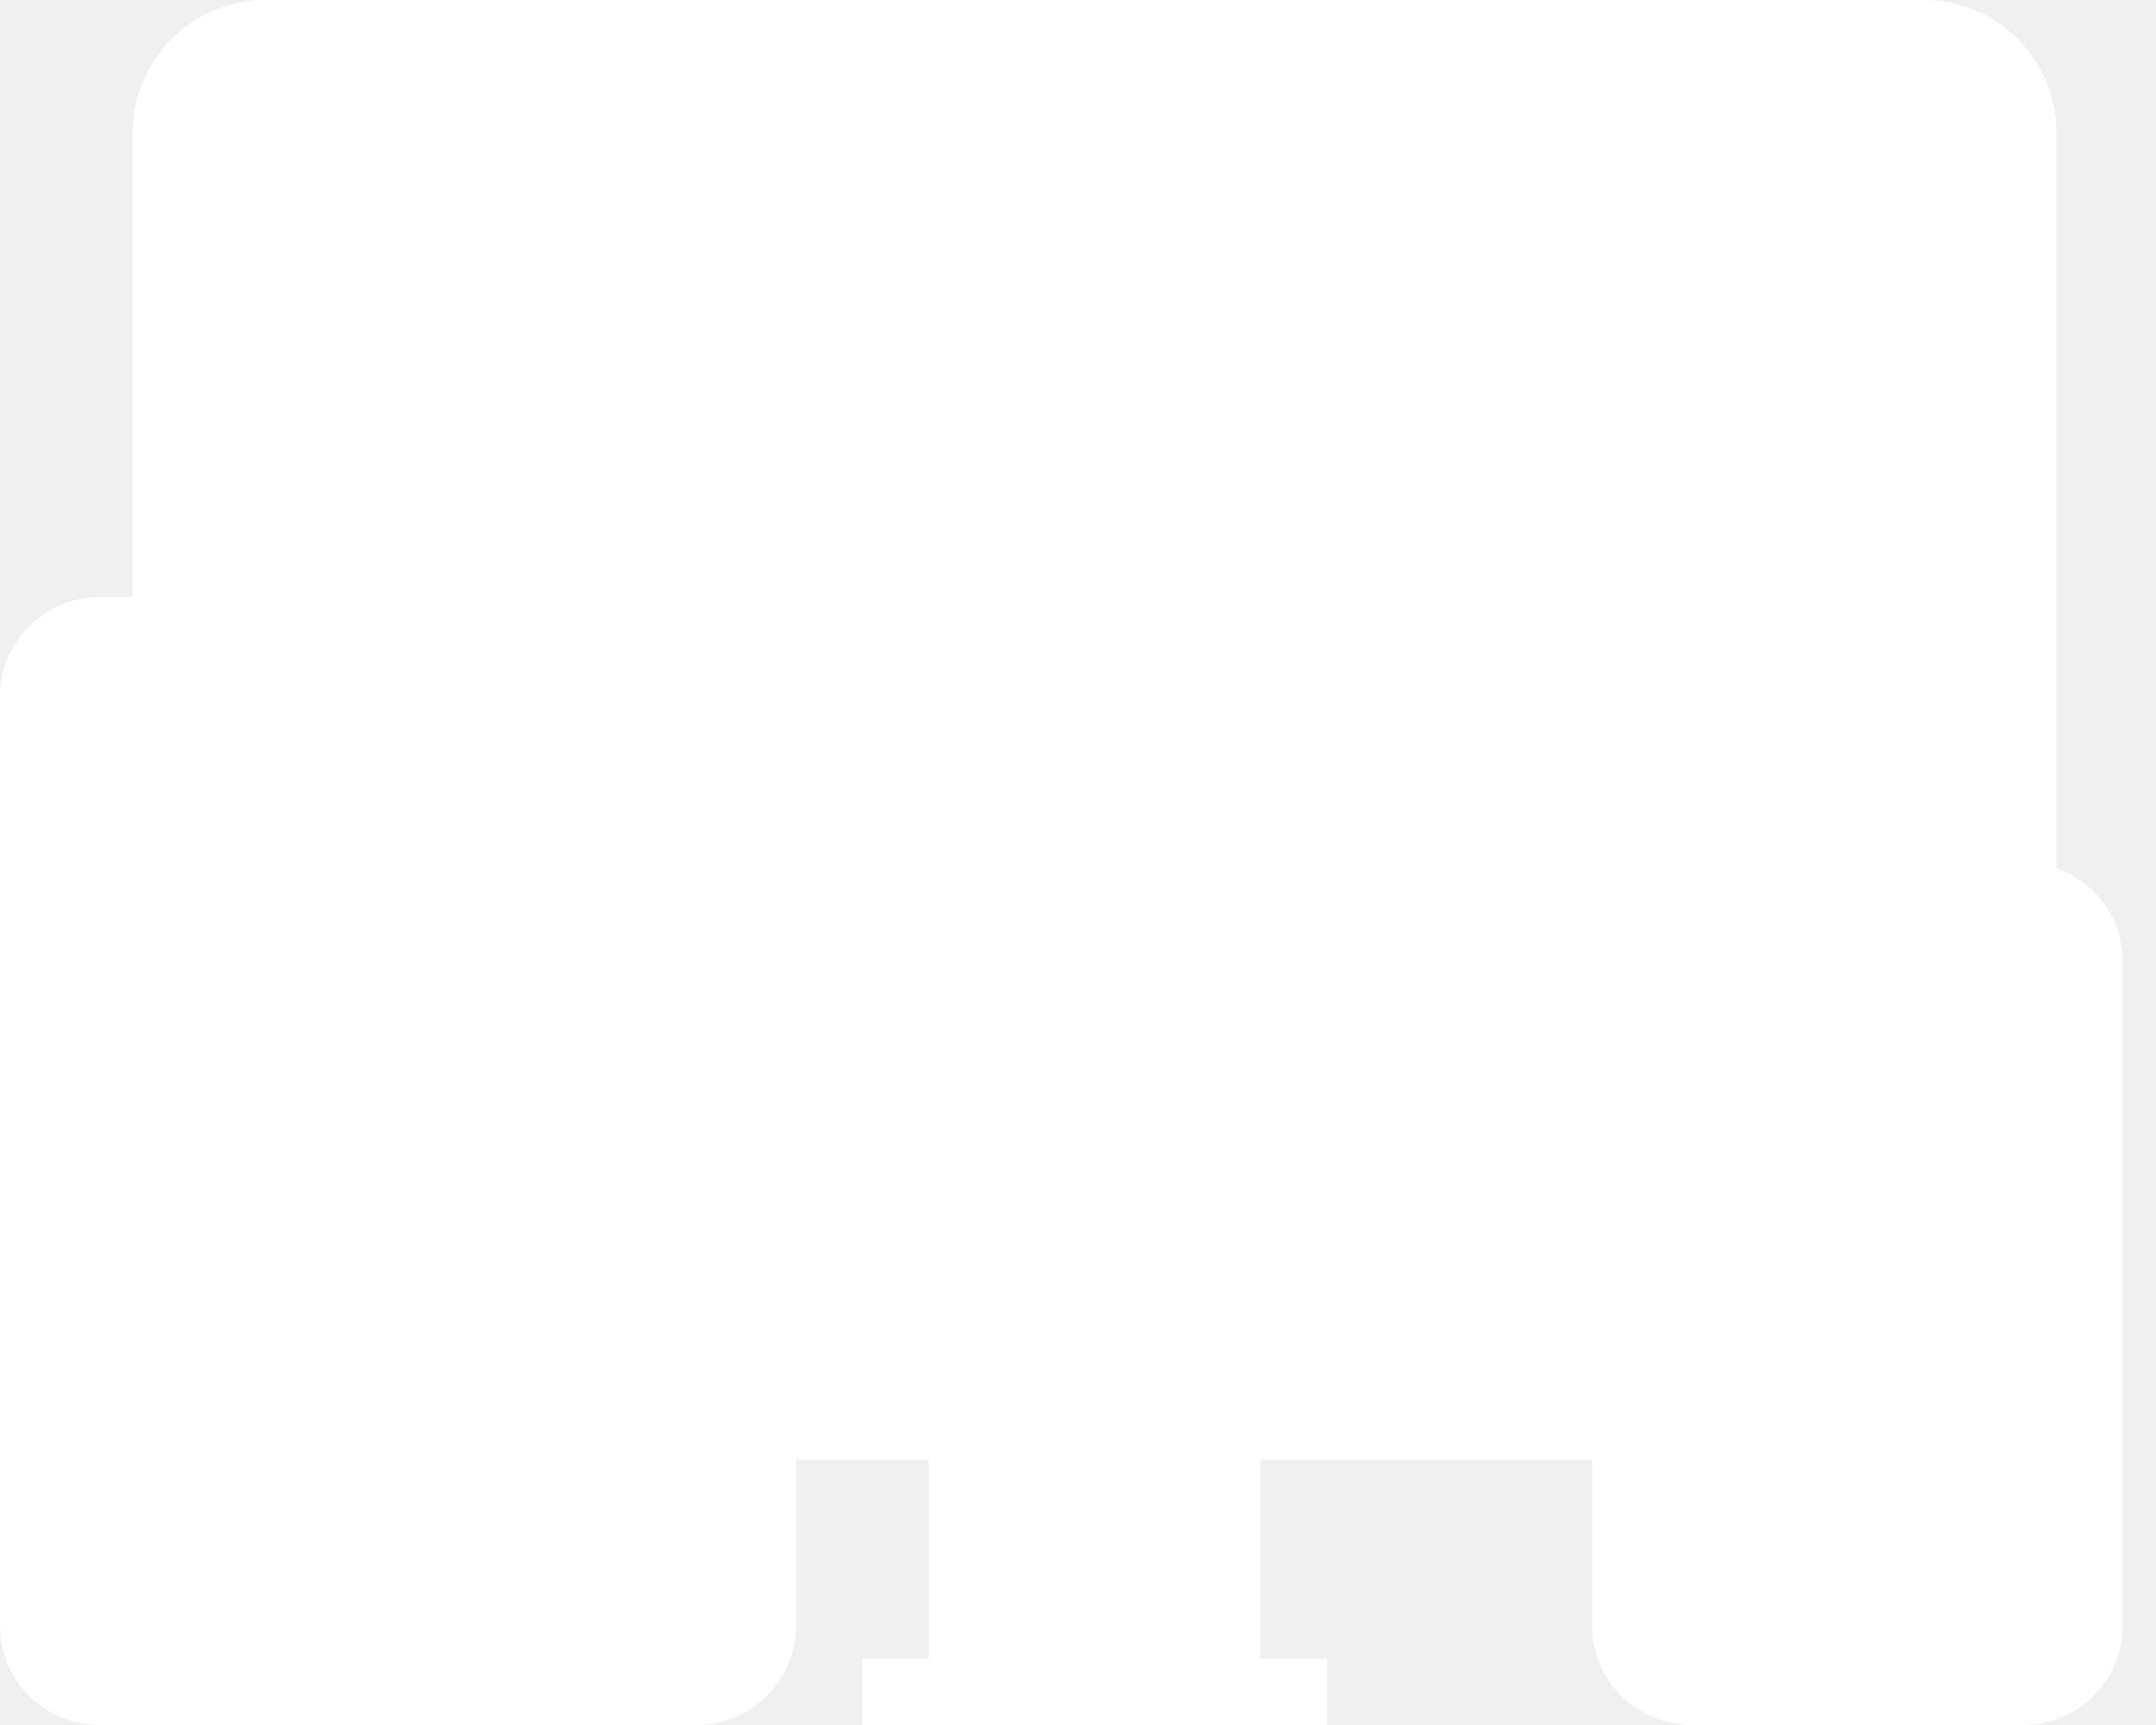
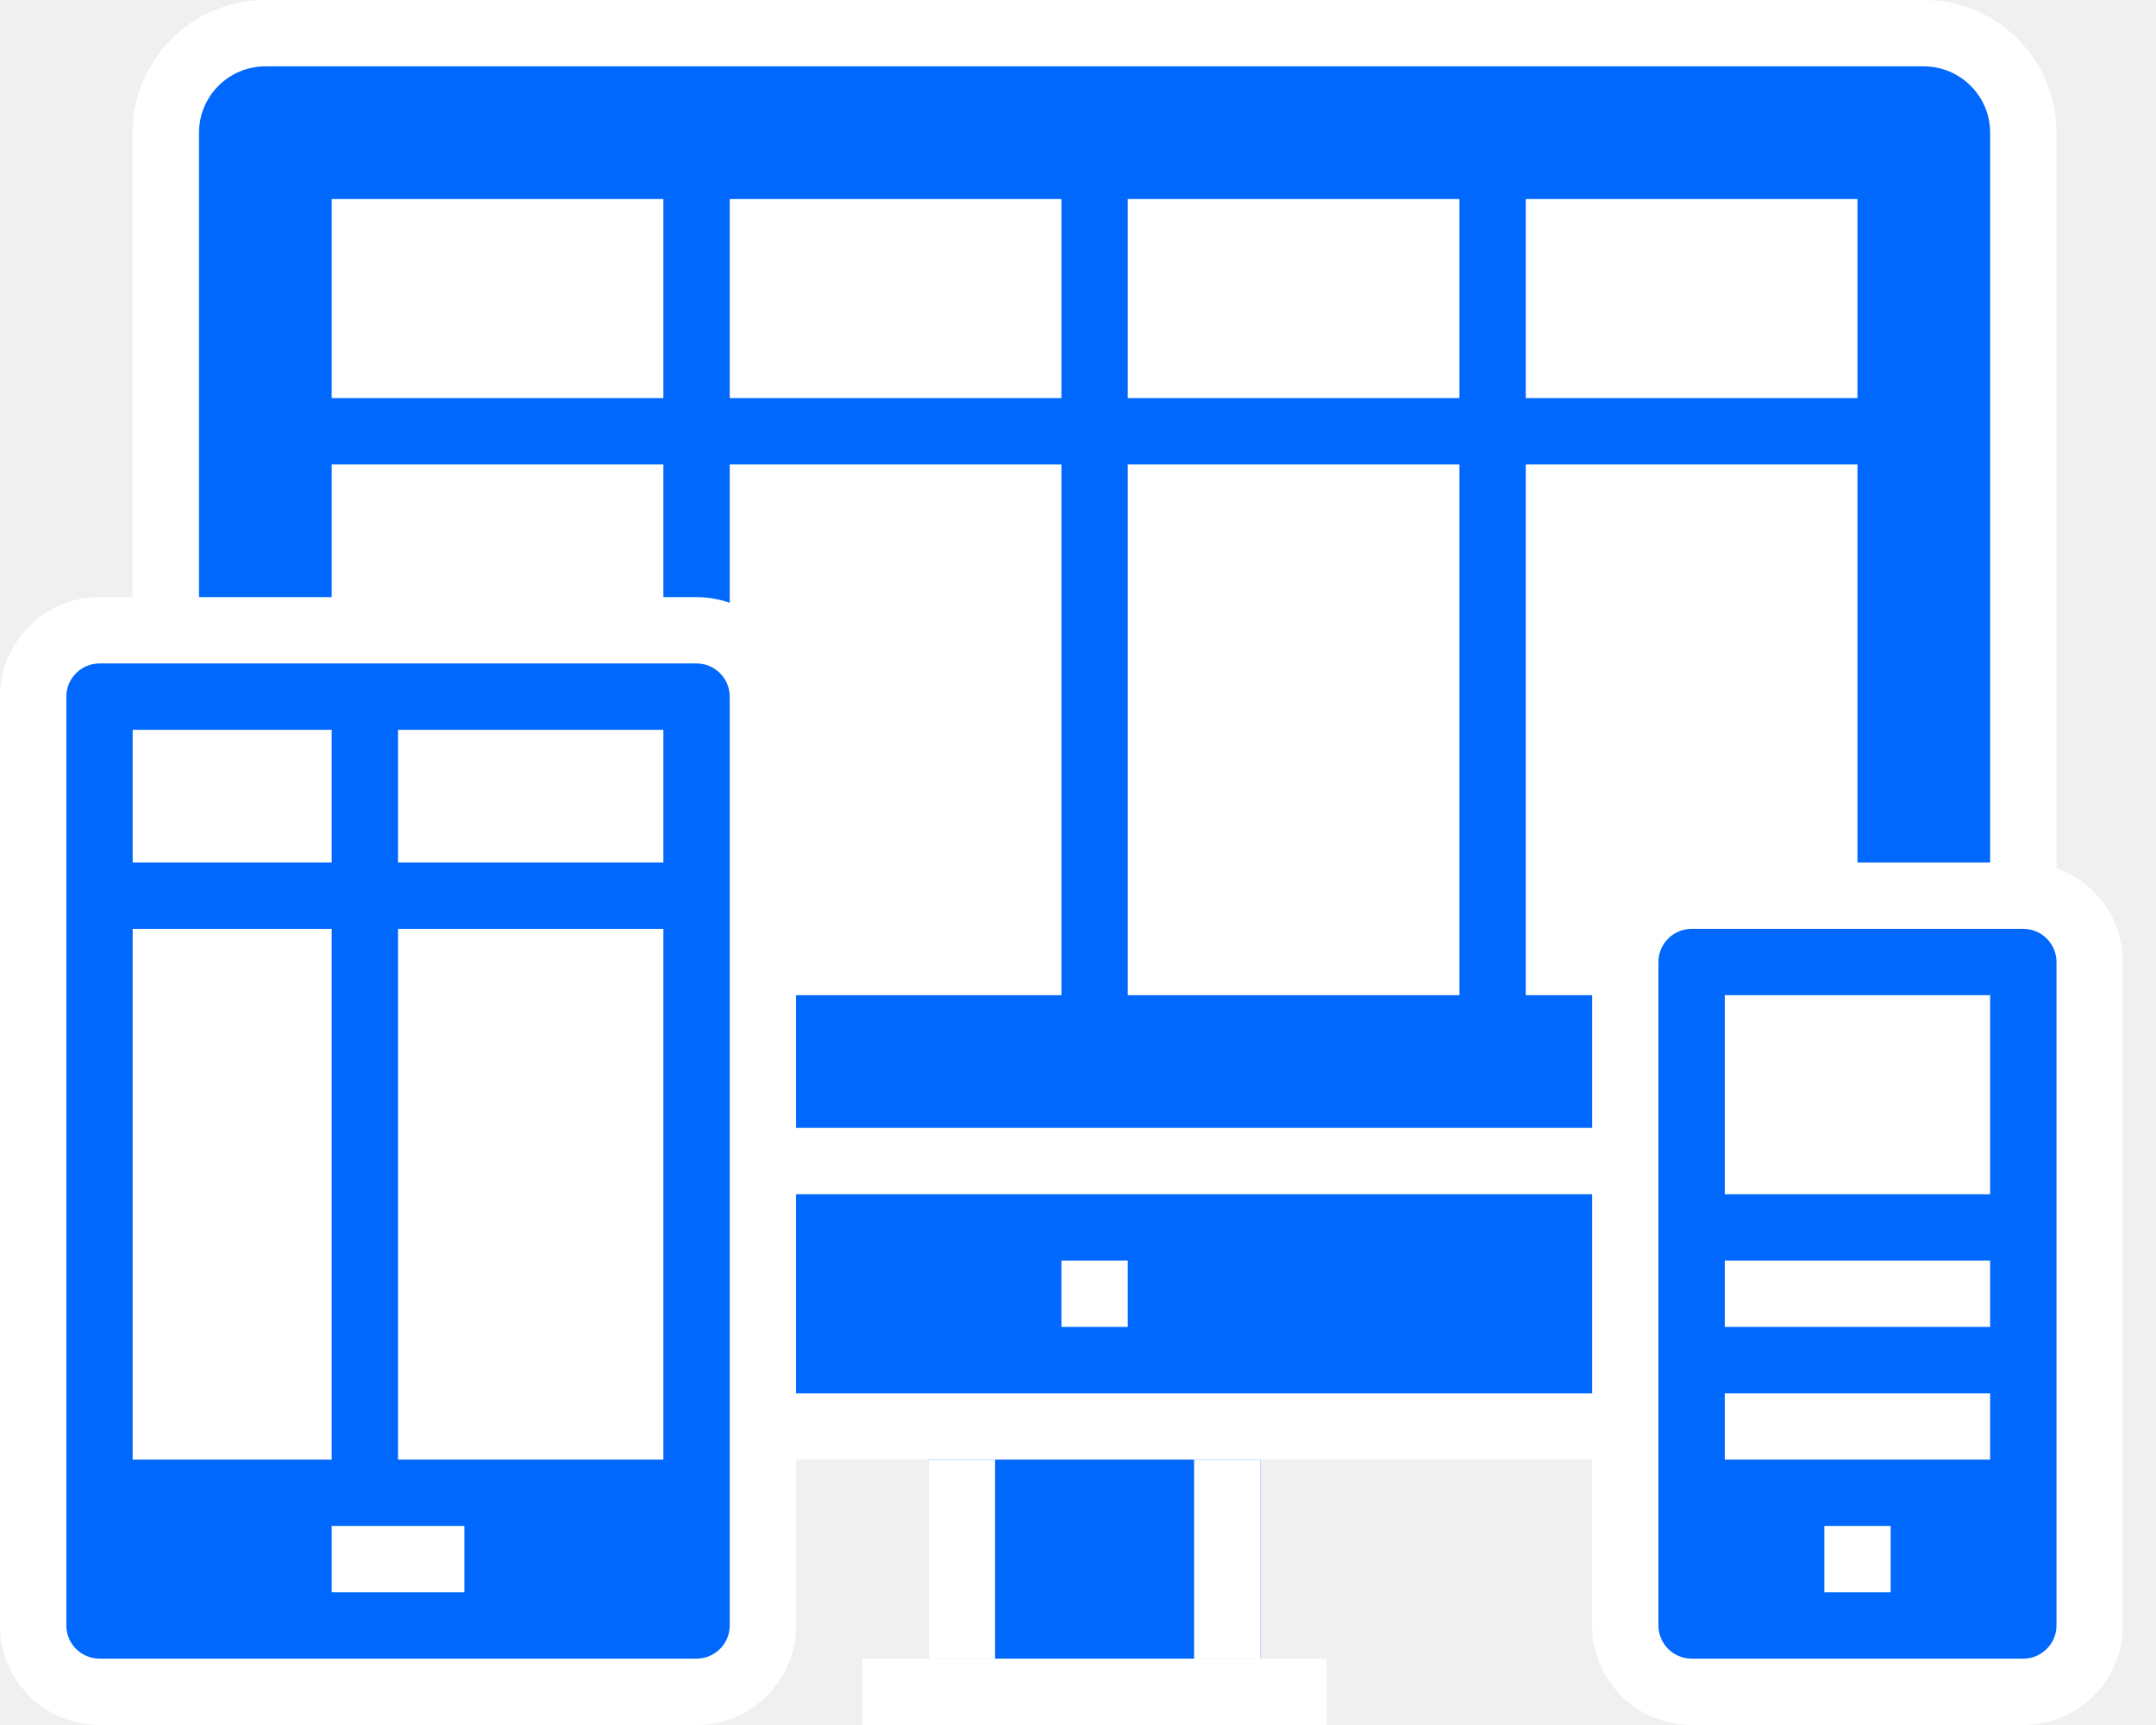
<svg xmlns="http://www.w3.org/2000/svg" width="45px" height="36px" viewBox="0 0 45 36" version="1.1">
  <defs />
  <g id="LP:-Верстка" stroke="none" stroke-width="1" fill="none" fill-rule="evenodd">
-     <g id="Главная-страница-[960]" transform="translate(-817, -1030)" fill="#fff">
+     <g id="Главная-страница-[960]" transform="translate(-817, -1030)">
      <g id="Group-20-Copy-2" transform="translate(130, 980)">
        <g id="Imported-Layers-Copy-35" transform="translate(687, 50)">
-           <polygon id="Fill-1" fill="#FFFFFF" points="19.385 29.769 26.308 29.769 26.308 35.308 19.385 35.308" />
-           <path d="M42.231,2.769 C42.231,1.622 41.301,0.692 40.154,0.692 L5.538,0.692 C4.391,0.692 3.462,1.622 3.462,2.769 L3.462,27.692 C3.462,28.839 4.391,29.769 5.538,29.769 L40.154,29.769 C41.301,29.769 42.231,28.839 42.231,27.692 L42.231,2.769" id="Fill-2" fill="#FFFFFF" />
-           <path d="M40.154,30.462 L5.538,30.462 C4.011,30.462 2.769,29.22 2.769,27.692 L2.769,2.769 C2.769,1.242 4.011,0 5.538,0 L40.154,0 C41.681,0 42.923,1.242 42.923,2.769 L42.923,27.692 C42.923,29.22 41.681,30.462 40.154,30.462 L40.154,30.462 Z M5.538,1.385 C4.775,1.385 4.154,2.006 4.154,2.769 L4.154,27.692 C4.154,28.456 4.775,29.077 5.538,29.077 L40.154,29.077 C40.917,29.077 41.538,28.456 41.538,27.692 L41.538,2.769 C41.538,2.006 40.917,1.385 40.154,1.385 L5.538,1.385 L5.538,1.385 Z" id="Fill-3" fill="#fff" />
-           <polygon id="Fill-4" fill="#fff" points="24.923 30.462 26.308 30.462 26.308 34.615 24.923 34.615" />
-           <polygon id="Fill-5" fill="#fff" points="19.385 30.462 20.769 30.462 20.769 34.615 19.385 34.615" />
-           <polygon id="Fill-6" fill="#fff" points="18 34.615 27.692 34.615 27.692 36 18 36" />
-           <polygon id="Fill-7" fill="#fff" points="4.154 23.538 41.538 23.538 41.538 24.923 4.154 24.923" />
-           <polygon id="Fill-8" fill="#fff" points="22.154 26.308 23.538 26.308 23.538 27.692 22.154 27.692" />
-           <polygon id="Fill-9" fill="#fff" points="5.538 2.769 40.154 2.769 40.154 22.154 5.538 22.154" />
+           <polygon id="Fill-1" fill="#0068FC" points="19.385 29.769 26.308 29.769 26.308 35.308 19.385 35.308" />
+           <path d="M42.231,2.769 C42.231,1.622 41.301,0.692 40.154,0.692 L5.538,0.692 C4.391,0.692 3.462,1.622 3.462,2.769 L3.462,27.692 C3.462,28.839 4.391,29.769 5.538,29.769 L40.154,29.769 C41.301,29.769 42.231,28.839 42.231,27.692 L42.231,2.769" id="Fill-2" fill="#0068FC" />
+           <path d="M40.154,30.462 L5.538,30.462 C4.011,30.462 2.769,29.22 2.769,27.692 L2.769,2.769 C2.769,1.242 4.011,0 5.538,0 L40.154,0 C41.681,0 42.923,1.242 42.923,2.769 L42.923,27.692 C42.923,29.22 41.681,30.462 40.154,30.462 L40.154,30.462 Z M5.538,1.385 C4.775,1.385 4.154,2.006 4.154,2.769 L4.154,27.692 C4.154,28.456 4.775,29.077 5.538,29.077 L40.154,29.077 C40.917,29.077 41.538,28.456 41.538,27.692 L41.538,2.769 C41.538,2.006 40.917,1.385 40.154,1.385 L5.538,1.385 L5.538,1.385 Z" id="Fill-3" fill="#FFFFFF" />
+           <polygon id="Fill-4" fill="#FFFFFF" points="24.923 30.462 26.308 30.462 26.308 34.615 24.923 34.615" />
+           <polygon id="Fill-5" fill="#FFFFFF" points="19.385 30.462 20.769 30.462 20.769 34.615 19.385 34.615" />
+           <polygon id="Fill-6" fill="#FFFFFF" points="18 34.615 27.692 34.615 27.692 36 18 36" />
+           <polygon id="Fill-7" fill="#FFFFFF" points="4.154 23.538 41.538 23.538 41.538 24.923 4.154 24.923" />
+           <polygon id="Fill-8" fill="#FFFFFF" points="22.154 26.308 23.538 26.308 23.538 27.692 22.154 27.692" />
+           <polygon id="Fill-9" fill="#0068FC" points="5.538 2.769 40.154 2.769 40.154 22.154 5.538 22.154" />
          <polygon id="Fill-10" fill="#FFFFFF" points="6.923 4.154 13.846 4.154 13.846 8.308 6.923 8.308" />
          <polygon id="Fill-11" fill="#FFFFFF" points="6.923 9.692 13.846 9.692 13.846 20.769 6.923 20.769" />
          <polygon id="Fill-12" fill="#FFFFFF" points="15.231 4.154 22.154 4.154 22.154 8.308 15.231 8.308" />
          <polygon id="Fill-13" fill="#FFFFFF" points="15.231 9.692 22.154 9.692 22.154 20.769 15.231 20.769" />
          <polygon id="Fill-14" fill="#FFFFFF" points="23.538 4.154 30.462 4.154 30.462 8.308 23.538 8.308" />
          <polygon id="Fill-15" fill="#FFFFFF" points="23.538 9.692 30.462 9.692 30.462 20.769 23.538 20.769" />
          <polygon id="Fill-16" fill="#FFFFFF" points="31.846 4.154 38.769 4.154 38.769 8.308 31.846 8.308" />
          <polygon id="Fill-17" fill="#FFFFFF" points="31.846 9.692 38.769 9.692 38.769 20.769 31.846 20.769" />
-           <path d="M15.923,33.923 C15.923,34.688 15.303,35.308 14.538,35.308 L2.077,35.308 C1.312,35.308 0.692,34.688 0.692,33.923 L0.692,14.538 C0.692,13.774 1.312,13.154 2.077,13.154 L14.538,13.154 C15.303,13.154 15.923,13.774 15.923,14.538 L15.923,33.923" id="Fill-18" fill="#FFFFFF" />
-           <path d="M14.538,36 L2.077,36 C0.932,36 0,35.068 0,33.923 L0,14.538 C0,13.393 0.932,12.462 2.077,12.462 L14.538,12.462 C15.684,12.462 16.615,13.393 16.615,14.538 L16.615,33.923 C16.615,35.068 15.684,36 14.538,36 L14.538,36 Z M2.077,13.846 C1.695,13.846 1.385,14.157 1.385,14.538 L1.385,33.923 C1.385,34.305 1.695,34.615 2.077,34.615 L14.538,34.615 C14.92,34.615 15.231,34.305 15.231,33.923 L15.231,14.538 C15.231,14.157 14.92,13.846 14.538,13.846 L2.077,13.846 L2.077,13.846 Z" id="Fill-19" fill="#fff" />
-           <polygon id="Fill-20" fill="#fff" points="6.923 31.846 9.692 31.846 9.692 33.231 6.923 33.231" />
-           <polygon id="Fill-21" fill="#fff" points="2.769 15.231 6.923 15.231 6.923 18 2.769 18" />
-           <polygon id="Fill-22" fill="#fff" points="2.769 19.385 6.923 19.385 6.923 30.462 2.769 30.462" />
-           <polygon id="Fill-23" fill="#fff" points="8.308 15.231 13.846 15.231 13.846 18 8.308 18" />
-           <polygon id="Fill-24" fill="#fff" points="8.308 19.385 13.846 19.385 13.846 30.462 8.308 30.462" />
-           <path d="M43.615,33.923 C43.615,34.688 42.995,35.308 42.231,35.308 L35.308,35.308 C34.543,35.308 33.923,34.688 33.923,33.923 L33.923,20.077 C33.923,19.312 34.543,18.692 35.308,18.692 L42.231,18.692 C42.995,18.692 43.615,19.312 43.615,20.077 L43.615,33.923" id="Fill-25" fill="#FFFFFF" />
-           <path d="M42.231,36 L35.308,36 C34.163,36 33.231,35.068 33.231,33.923 L33.231,20.077 C33.231,18.932 34.163,18 35.308,18 L42.231,18 C43.376,18 44.308,18.932 44.308,20.077 L44.308,33.923 C44.308,35.068 43.376,36 42.231,36 L42.231,36 Z M35.308,19.385 C34.926,19.385 34.615,19.695 34.615,20.077 L34.615,33.923 C34.615,34.305 34.926,34.615 35.308,34.615 L42.231,34.615 C42.612,34.615 42.923,34.305 42.923,33.923 L42.923,20.077 C42.923,19.695 42.612,19.385 42.231,19.385 L35.308,19.385 L35.308,19.385 Z" id="Fill-26" fill="#fff" />
-           <polygon id="Fill-27" fill="#fff" points="36 20.769 41.538 20.769 41.538 24.923 36 24.923" />
-           <polygon id="Fill-28" fill="#fff" points="36 26.308 41.538 26.308 41.538 27.692 36 27.692" />
-           <polygon id="Fill-29" fill="#fff" points="36 29.077 41.538 29.077 41.538 30.462 36 30.462" />
-           <polygon id="Fill-30" fill="#fff" points="38.077 31.846 39.462 31.846 39.462 33.231 38.077 33.231" />
+           <path d="M15.923,33.923 C15.923,34.688 15.303,35.308 14.538,35.308 L2.077,35.308 C1.312,35.308 0.692,34.688 0.692,33.923 L0.692,14.538 C0.692,13.774 1.312,13.154 2.077,13.154 L14.538,13.154 C15.303,13.154 15.923,13.774 15.923,14.538 L15.923,33.923" id="Fill-18" fill="#0068FC" />
+           <path d="M14.538,36 L2.077,36 C0.932,36 0,35.068 0,33.923 L0,14.538 C0,13.393 0.932,12.462 2.077,12.462 L14.538,12.462 C15.684,12.462 16.615,13.393 16.615,14.538 L16.615,33.923 C16.615,35.068 15.684,36 14.538,36 L14.538,36 Z M2.077,13.846 C1.695,13.846 1.385,14.157 1.385,14.538 L1.385,33.923 C1.385,34.305 1.695,34.615 2.077,34.615 L14.538,34.615 C14.92,34.615 15.231,34.305 15.231,33.923 L15.231,14.538 C15.231,14.157 14.92,13.846 14.538,13.846 L2.077,13.846 L2.077,13.846 Z" id="Fill-19" fill="#FFFFFF" />
+           <polygon id="Fill-20" fill="#FFFFFF" points="6.923 31.846 9.692 31.846 9.692 33.231 6.923 33.231" />
+           <polygon id="Fill-21" fill="#FFFFFF" points="2.769 15.231 6.923 15.231 6.923 18 2.769 18" />
+           <polygon id="Fill-22" fill="#FFFFFF" points="2.769 19.385 6.923 19.385 6.923 30.462 2.769 30.462" />
+           <polygon id="Fill-23" fill="#FFFFFF" points="8.308 15.231 13.846 15.231 13.846 18 8.308 18" />
+           <polygon id="Fill-24" fill="#FFFFFF" points="8.308 19.385 13.846 19.385 13.846 30.462 8.308 30.462" />
+           <path d="M43.615,33.923 C43.615,34.688 42.995,35.308 42.231,35.308 L35.308,35.308 C34.543,35.308 33.923,34.688 33.923,33.923 L33.923,20.077 C33.923,19.312 34.543,18.692 35.308,18.692 L42.231,18.692 C42.995,18.692 43.615,19.312 43.615,20.077 L43.615,33.923" id="Fill-25" fill="#0068FC" />
+           <path d="M42.231,36 L35.308,36 C34.163,36 33.231,35.068 33.231,33.923 L33.231,20.077 C33.231,18.932 34.163,18 35.308,18 L42.231,18 C43.376,18 44.308,18.932 44.308,20.077 L44.308,33.923 C44.308,35.068 43.376,36 42.231,36 L42.231,36 Z M35.308,19.385 C34.926,19.385 34.615,19.695 34.615,20.077 L34.615,33.923 C34.615,34.305 34.926,34.615 35.308,34.615 L42.231,34.615 C42.612,34.615 42.923,34.305 42.923,33.923 L42.923,20.077 C42.923,19.695 42.612,19.385 42.231,19.385 L35.308,19.385 L35.308,19.385 Z" id="Fill-26" fill="#FFFFFF" />
+           <polygon id="Fill-27" fill="#FFFFFF" points="36 20.769 41.538 20.769 41.538 24.923 36 24.923" />
+           <polygon id="Fill-28" fill="#FFFFFF" points="36 26.308 41.538 26.308 41.538 27.692 36 27.692" />
+           <polygon id="Fill-29" fill="#FFFFFF" points="36 29.077 41.538 29.077 41.538 30.462 36 30.462" />
+           <polygon id="Fill-30" fill="#FFFFFF" points="38.077 31.846 39.462 31.846 39.462 33.231 38.077 33.231" />
        </g>
      </g>
    </g>
  </g>
</svg>
